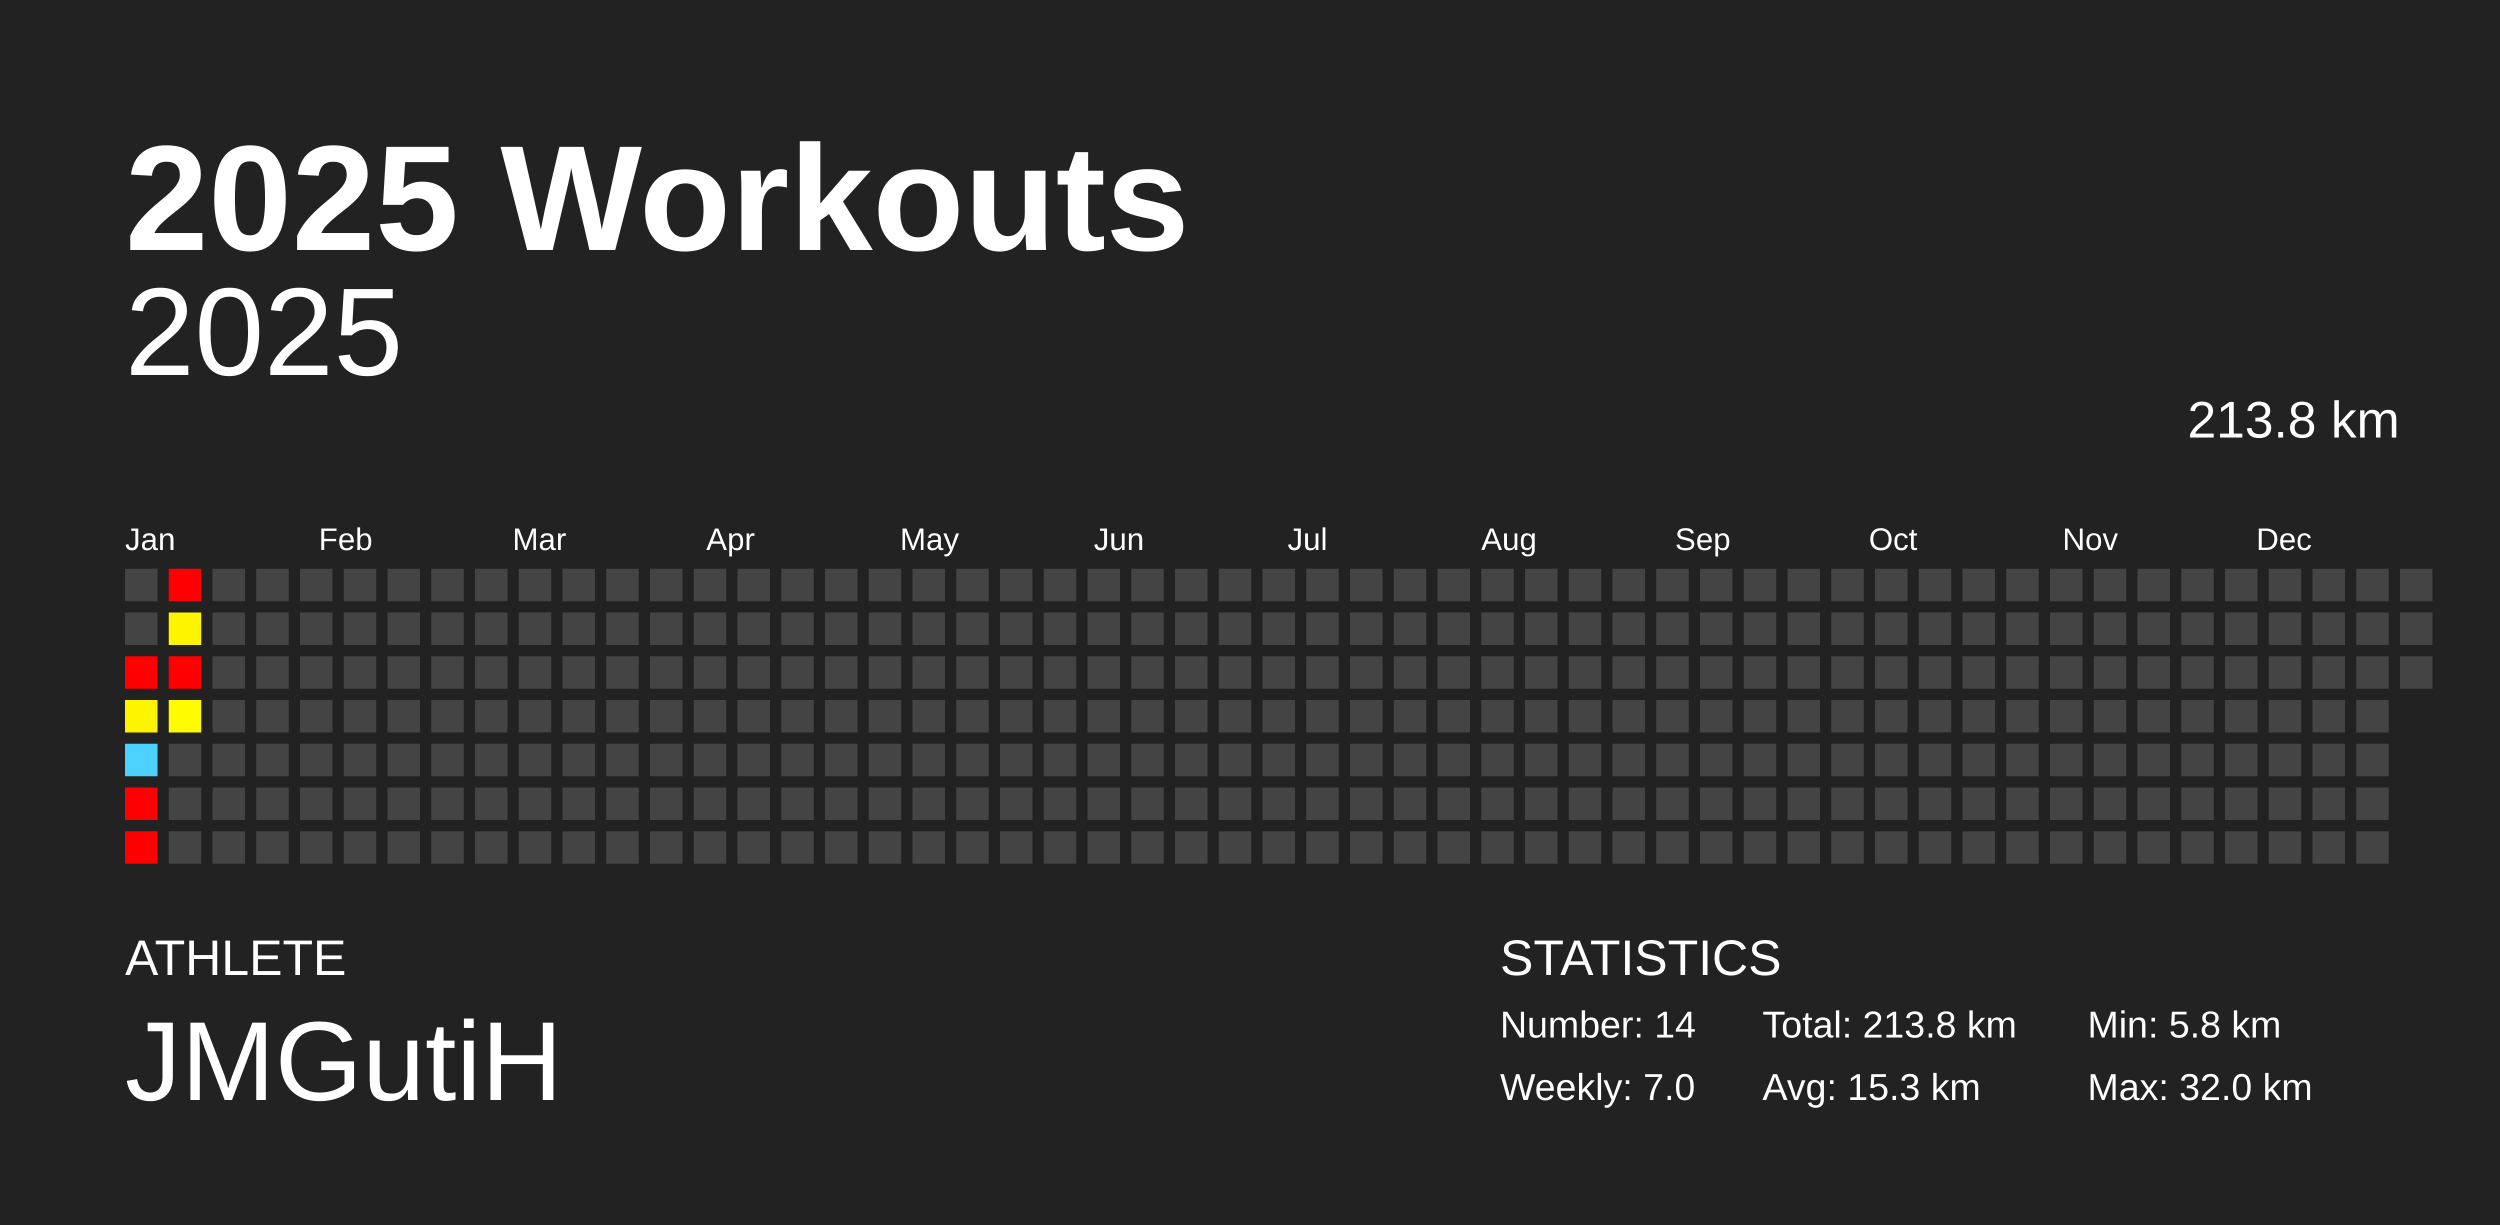
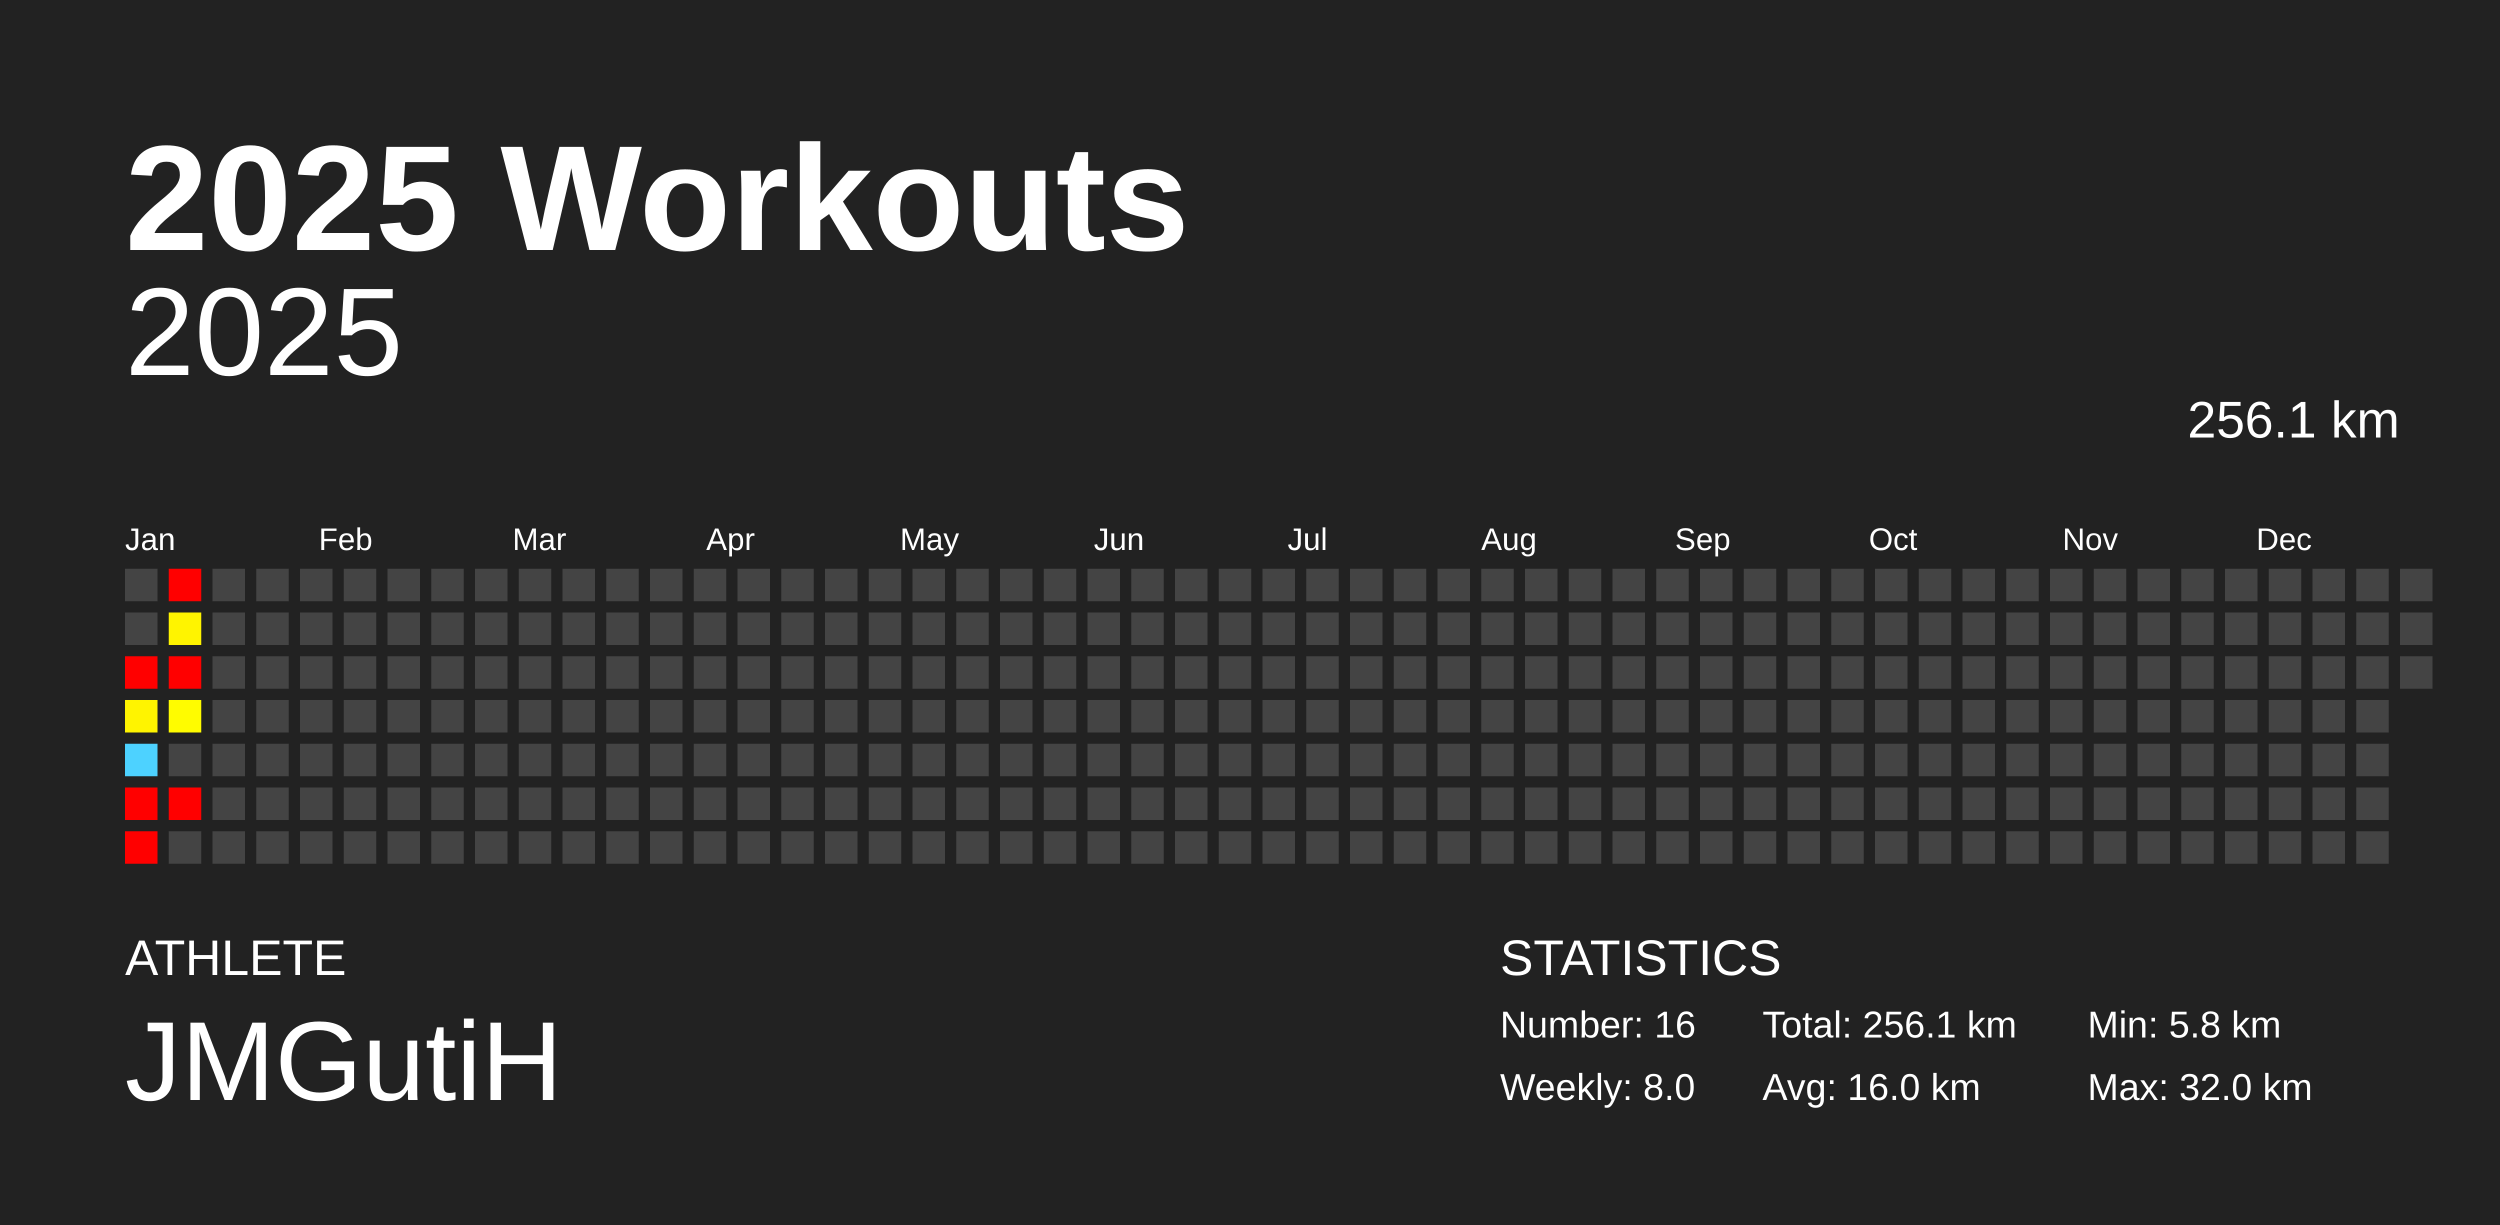
<svg xmlns="http://www.w3.org/2000/svg" baseProfile="full" height="98mm" version="1.1" viewBox="0,0,200,98" width="200mm">
  <defs />
  <rect fill="#222222" height="98" width="200" x="0" y="0" />
  <text fill="#FFFFFF" style="font-size:12px; font-family:Arial; font-weight:bold;" x="10" y="20">2025 Workouts</text>
  <text fill="#FFFFFF" style="font-size:4px; font-family:Arial" x="10" y="78">ATHLETE</text>
  <text fill="#FFFFFF" style="font-size:9px; font-family:Arial" x="10" y="88">JMGutiH</text>
  <text fill="#FFFFFF" style="font-size:4px; font-family:Arial" x="120" y="78">STATISTICS</text>
-   <text fill="#FFFFFF" style="font-size:3px; font-family:Arial" x="120" y="83">Number: 14</text>
-   <text fill="#FFFFFF" style="font-size:3px; font-family:Arial" x="120" y="88">Weekly: 7.0</text>
-   <text fill="#FFFFFF" style="font-size:3px; font-family:Arial" x="141" y="83">Total: 213.8 km</text>
-   <text fill="#FFFFFF" style="font-size:3px; font-family:Arial" x="141" y="88">Avg: 15.3 km</text>
+   <text fill="#FFFFFF" style="font-size:3px; font-family:Arial" x="120" y="83">Number: 16</text>
+   <text fill="#FFFFFF" style="font-size:3px; font-family:Arial" x="120" y="88">Weekly: 8.0</text>
+   <text fill="#FFFFFF" style="font-size:3px; font-family:Arial" x="141" y="83">Total: 256.1 km</text>
+   <text fill="#FFFFFF" style="font-size:3px; font-family:Arial" x="141" y="88">Avg: 16.0 km</text>
  <text fill="#FFFFFF" style="font-size:3px; font-family:Arial" x="167" y="83">Min: 5.8 km</text>
  <text fill="#FFFFFF" style="font-size:3px; font-family:Arial" x="167" y="88">Max: 32.0 km</text>
  <text alignment-baseline="hanging" fill="#FFFFFF" style="font-size:10.0px; font-family:Arial;" x="10" y="30">2025</text>
-   <text alignment-baseline="hanging" fill="#FFFFFF" style="font-size:4.125px; font-family:Arial;" x="175" y="35">213.8 km</text>
+   <text alignment-baseline="hanging" fill="#FFFFFF" style="font-size:4.125px; font-family:Arial;" x="175" y="35">256.1 km</text>
  <text fill="#FFFFFF" style="font-size:2.5px; font-family:Arial" x="10.0" y="44">Jan</text>
  <text fill="#FFFFFF" style="font-size:2.5px; font-family:Arial" x="25.5" y="44">Feb</text>
  <text fill="#FFFFFF" style="font-size:2.5px; font-family:Arial" x="41.0" y="44">Mar</text>
  <text fill="#FFFFFF" style="font-size:2.5px; font-family:Arial" x="56.5" y="44">Apr</text>
  <text fill="#FFFFFF" style="font-size:2.5px; font-family:Arial" x="72.0" y="44">May</text>
  <text fill="#FFFFFF" style="font-size:2.5px; font-family:Arial" x="87.5" y="44">Jun</text>
  <text fill="#FFFFFF" style="font-size:2.5px; font-family:Arial" x="103.0" y="44">Jul</text>
  <text fill="#FFFFFF" style="font-size:2.5px; font-family:Arial" x="118.5" y="44">Aug</text>
  <text fill="#FFFFFF" style="font-size:2.5px; font-family:Arial" x="134.0" y="44">Sep</text>
  <text fill="#FFFFFF" style="font-size:2.5px; font-family:Arial" x="149.5" y="44">Oct</text>
  <text fill="#FFFFFF" style="font-size:2.5px; font-family:Arial" x="165.0" y="44">Nov</text>
  <text fill="#FFFFFF" style="font-size:2.5px; font-family:Arial" x="180.5" y="44">Dec</text>
  <rect fill="#444444" height="2.6" width="2.6" x="10.0" y="45.5" />
  <rect fill="#444444" height="2.6" width="2.6" x="10.0" y="49.0" />
  <rect fill="red" height="2.6" width="2.6" x="10.0" y="52.5" />
  <rect fill="#fff400" height="2.6" width="2.6" x="10.0" y="56.0" />
  <rect fill="#4dd2ff" height="2.6" width="2.6" x="10.0" y="59.5" />
  <rect fill="red" height="2.6" width="2.6" x="10.0" y="63.0" />
  <rect fill="red" height="2.6" width="2.6" x="10.0" y="66.5" />
  <rect fill="red" height="2.6" width="2.6" x="13.5" y="45.5" />
  <rect fill="#fff400" height="2.6" width="2.6" x="13.5" y="49.0" />
  <rect fill="red" height="2.6" width="2.6" x="13.5" y="52.5" />
  <rect fill="#fffc00" height="2.6" width="2.6" x="13.5" y="56.0" />
  <rect fill="#444444" height="2.6" width="2.6" x="13.5" y="59.5" />
-   <rect fill="#444444" height="2.6" width="2.6" x="13.5" y="63.0" />
+   <rect fill="red" height="2.6" width="2.6" x="13.5" y="63.0" />
  <rect fill="#444444" height="2.6" width="2.6" x="13.5" y="66.5" />
  <rect fill="#444444" height="2.6" width="2.6" x="17.0" y="45.5" />
  <rect fill="#444444" height="2.6" width="2.6" x="17.0" y="49.0" />
  <rect fill="#444444" height="2.6" width="2.6" x="17.0" y="52.5" />
  <rect fill="#444444" height="2.6" width="2.6" x="17.0" y="56.0" />
  <rect fill="#444444" height="2.6" width="2.6" x="17.0" y="59.5" />
  <rect fill="#444444" height="2.6" width="2.6" x="17.0" y="63.0" />
  <rect fill="#444444" height="2.6" width="2.6" x="17.0" y="66.5" />
  <rect fill="#444444" height="2.6" width="2.6" x="20.5" y="45.5" />
  <rect fill="#444444" height="2.6" width="2.6" x="20.5" y="49.0" />
  <rect fill="#444444" height="2.6" width="2.6" x="20.5" y="52.5" />
  <rect fill="#444444" height="2.6" width="2.6" x="20.5" y="56.0" />
  <rect fill="#444444" height="2.6" width="2.6" x="20.5" y="59.5" />
  <rect fill="#444444" height="2.6" width="2.6" x="20.5" y="63.0" />
  <rect fill="#444444" height="2.6" width="2.6" x="20.5" y="66.5" />
  <rect fill="#444444" height="2.6" width="2.6" x="24.0" y="45.5" />
  <rect fill="#444444" height="2.6" width="2.6" x="24.0" y="49.0" />
  <rect fill="#444444" height="2.6" width="2.6" x="24.0" y="52.5" />
  <rect fill="#444444" height="2.6" width="2.6" x="24.0" y="56.0" />
  <rect fill="#444444" height="2.6" width="2.6" x="24.0" y="59.5" />
  <rect fill="#444444" height="2.6" width="2.6" x="24.0" y="63.0" />
  <rect fill="#444444" height="2.6" width="2.6" x="24.0" y="66.5" />
  <rect fill="#444444" height="2.6" width="2.6" x="27.5" y="45.5" />
  <rect fill="#444444" height="2.6" width="2.6" x="27.5" y="49.0" />
  <rect fill="#444444" height="2.6" width="2.6" x="27.5" y="52.5" />
  <rect fill="#444444" height="2.6" width="2.6" x="27.5" y="56.0" />
  <rect fill="#444444" height="2.6" width="2.6" x="27.5" y="59.5" />
  <rect fill="#444444" height="2.6" width="2.6" x="27.5" y="63.0" />
  <rect fill="#444444" height="2.6" width="2.6" x="27.5" y="66.5" />
  <rect fill="#444444" height="2.6" width="2.6" x="31.0" y="45.5" />
  <rect fill="#444444" height="2.6" width="2.6" x="31.0" y="49.0" />
  <rect fill="#444444" height="2.6" width="2.6" x="31.0" y="52.5" />
  <rect fill="#444444" height="2.6" width="2.6" x="31.0" y="56.0" />
  <rect fill="#444444" height="2.6" width="2.6" x="31.0" y="59.5" />
  <rect fill="#444444" height="2.6" width="2.6" x="31.0" y="63.0" />
  <rect fill="#444444" height="2.6" width="2.6" x="31.0" y="66.5" />
  <rect fill="#444444" height="2.6" width="2.6" x="34.5" y="45.5" />
  <rect fill="#444444" height="2.6" width="2.6" x="34.5" y="49.0" />
  <rect fill="#444444" height="2.6" width="2.6" x="34.5" y="52.5" />
  <rect fill="#444444" height="2.6" width="2.6" x="34.5" y="56.0" />
  <rect fill="#444444" height="2.6" width="2.6" x="34.5" y="59.5" />
  <rect fill="#444444" height="2.6" width="2.6" x="34.5" y="63.0" />
  <rect fill="#444444" height="2.6" width="2.6" x="34.5" y="66.5" />
  <rect fill="#444444" height="2.6" width="2.6" x="38.0" y="45.5" />
  <rect fill="#444444" height="2.6" width="2.6" x="38.0" y="49.0" />
  <rect fill="#444444" height="2.6" width="2.6" x="38.0" y="52.5" />
  <rect fill="#444444" height="2.6" width="2.6" x="38.0" y="56.0" />
  <rect fill="#444444" height="2.6" width="2.6" x="38.0" y="59.5" />
  <rect fill="#444444" height="2.6" width="2.6" x="38.0" y="63.0" />
  <rect fill="#444444" height="2.6" width="2.6" x="38.0" y="66.5" />
  <rect fill="#444444" height="2.6" width="2.6" x="41.5" y="45.5" />
  <rect fill="#444444" height="2.6" width="2.6" x="41.5" y="49.0" />
  <rect fill="#444444" height="2.6" width="2.6" x="41.5" y="52.5" />
  <rect fill="#444444" height="2.6" width="2.6" x="41.5" y="56.0" />
  <rect fill="#444444" height="2.6" width="2.6" x="41.5" y="59.5" />
  <rect fill="#444444" height="2.6" width="2.6" x="41.5" y="63.0" />
  <rect fill="#444444" height="2.6" width="2.6" x="41.5" y="66.5" />
  <rect fill="#444444" height="2.6" width="2.6" x="45.0" y="45.5" />
  <rect fill="#444444" height="2.6" width="2.6" x="45.0" y="49.0" />
  <rect fill="#444444" height="2.6" width="2.6" x="45.0" y="52.5" />
  <rect fill="#444444" height="2.6" width="2.6" x="45.0" y="56.0" />
  <rect fill="#444444" height="2.6" width="2.6" x="45.0" y="59.5" />
  <rect fill="#444444" height="2.6" width="2.6" x="45.0" y="63.0" />
  <rect fill="#444444" height="2.6" width="2.6" x="45.0" y="66.5" />
  <rect fill="#444444" height="2.6" width="2.6" x="48.5" y="45.5" />
  <rect fill="#444444" height="2.6" width="2.6" x="48.5" y="49.0" />
  <rect fill="#444444" height="2.6" width="2.6" x="48.5" y="52.5" />
  <rect fill="#444444" height="2.6" width="2.6" x="48.5" y="56.0" />
  <rect fill="#444444" height="2.6" width="2.6" x="48.5" y="59.5" />
  <rect fill="#444444" height="2.6" width="2.6" x="48.5" y="63.0" />
  <rect fill="#444444" height="2.6" width="2.6" x="48.5" y="66.5" />
  <rect fill="#444444" height="2.6" width="2.6" x="52.0" y="45.5" />
  <rect fill="#444444" height="2.6" width="2.6" x="52.0" y="49.0" />
  <rect fill="#444444" height="2.6" width="2.6" x="52.0" y="52.5" />
  <rect fill="#444444" height="2.6" width="2.6" x="52.0" y="56.0" />
  <rect fill="#444444" height="2.6" width="2.6" x="52.0" y="59.5" />
  <rect fill="#444444" height="2.6" width="2.6" x="52.0" y="63.0" />
  <rect fill="#444444" height="2.6" width="2.6" x="52.0" y="66.5" />
  <rect fill="#444444" height="2.6" width="2.6" x="55.5" y="45.5" />
  <rect fill="#444444" height="2.6" width="2.6" x="55.5" y="49.0" />
  <rect fill="#444444" height="2.6" width="2.6" x="55.5" y="52.5" />
  <rect fill="#444444" height="2.6" width="2.6" x="55.5" y="56.0" />
  <rect fill="#444444" height="2.6" width="2.6" x="55.5" y="59.5" />
  <rect fill="#444444" height="2.6" width="2.6" x="55.5" y="63.0" />
  <rect fill="#444444" height="2.6" width="2.6" x="55.5" y="66.5" />
  <rect fill="#444444" height="2.6" width="2.6" x="59.0" y="45.5" />
  <rect fill="#444444" height="2.6" width="2.6" x="59.0" y="49.0" />
  <rect fill="#444444" height="2.6" width="2.6" x="59.0" y="52.5" />
  <rect fill="#444444" height="2.6" width="2.6" x="59.0" y="56.0" />
  <rect fill="#444444" height="2.6" width="2.6" x="59.0" y="59.5" />
  <rect fill="#444444" height="2.6" width="2.6" x="59.0" y="63.0" />
  <rect fill="#444444" height="2.6" width="2.6" x="59.0" y="66.5" />
  <rect fill="#444444" height="2.6" width="2.6" x="62.5" y="45.5" />
  <rect fill="#444444" height="2.6" width="2.6" x="62.5" y="49.0" />
  <rect fill="#444444" height="2.6" width="2.6" x="62.5" y="52.5" />
  <rect fill="#444444" height="2.6" width="2.6" x="62.5" y="56.0" />
  <rect fill="#444444" height="2.6" width="2.6" x="62.5" y="59.5" />
  <rect fill="#444444" height="2.6" width="2.6" x="62.5" y="63.0" />
  <rect fill="#444444" height="2.6" width="2.6" x="62.5" y="66.5" />
  <rect fill="#444444" height="2.6" width="2.6" x="66.0" y="45.5" />
  <rect fill="#444444" height="2.6" width="2.6" x="66.0" y="49.0" />
  <rect fill="#444444" height="2.6" width="2.6" x="66.0" y="52.5" />
  <rect fill="#444444" height="2.6" width="2.6" x="66.0" y="56.0" />
  <rect fill="#444444" height="2.6" width="2.6" x="66.0" y="59.5" />
  <rect fill="#444444" height="2.6" width="2.6" x="66.0" y="63.0" />
  <rect fill="#444444" height="2.6" width="2.6" x="66.0" y="66.5" />
  <rect fill="#444444" height="2.6" width="2.6" x="69.5" y="45.5" />
  <rect fill="#444444" height="2.6" width="2.6" x="69.5" y="49.0" />
  <rect fill="#444444" height="2.6" width="2.6" x="69.5" y="52.5" />
  <rect fill="#444444" height="2.6" width="2.6" x="69.5" y="56.0" />
  <rect fill="#444444" height="2.6" width="2.6" x="69.5" y="59.5" />
  <rect fill="#444444" height="2.6" width="2.6" x="69.5" y="63.0" />
  <rect fill="#444444" height="2.6" width="2.6" x="69.5" y="66.5" />
  <rect fill="#444444" height="2.6" width="2.6" x="73.0" y="45.5" />
  <rect fill="#444444" height="2.6" width="2.6" x="73.0" y="49.0" />
  <rect fill="#444444" height="2.6" width="2.6" x="73.0" y="52.5" />
  <rect fill="#444444" height="2.6" width="2.6" x="73.0" y="56.0" />
  <rect fill="#444444" height="2.6" width="2.6" x="73.0" y="59.5" />
  <rect fill="#444444" height="2.6" width="2.6" x="73.0" y="63.0" />
  <rect fill="#444444" height="2.6" width="2.6" x="73.0" y="66.5" />
  <rect fill="#444444" height="2.6" width="2.6" x="76.5" y="45.5" />
  <rect fill="#444444" height="2.6" width="2.6" x="76.5" y="49.0" />
  <rect fill="#444444" height="2.6" width="2.6" x="76.5" y="52.5" />
  <rect fill="#444444" height="2.6" width="2.6" x="76.5" y="56.0" />
  <rect fill="#444444" height="2.6" width="2.6" x="76.5" y="59.5" />
  <rect fill="#444444" height="2.6" width="2.6" x="76.5" y="63.0" />
  <rect fill="#444444" height="2.6" width="2.6" x="76.5" y="66.5" />
  <rect fill="#444444" height="2.6" width="2.6" x="80.0" y="45.5" />
  <rect fill="#444444" height="2.6" width="2.6" x="80.0" y="49.0" />
  <rect fill="#444444" height="2.6" width="2.6" x="80.0" y="52.5" />
  <rect fill="#444444" height="2.6" width="2.6" x="80.0" y="56.0" />
  <rect fill="#444444" height="2.6" width="2.6" x="80.0" y="59.5" />
  <rect fill="#444444" height="2.6" width="2.6" x="80.0" y="63.0" />
  <rect fill="#444444" height="2.6" width="2.6" x="80.0" y="66.5" />
  <rect fill="#444444" height="2.6" width="2.6" x="83.5" y="45.5" />
  <rect fill="#444444" height="2.6" width="2.6" x="83.5" y="49.0" />
  <rect fill="#444444" height="2.6" width="2.6" x="83.5" y="52.5" />
  <rect fill="#444444" height="2.6" width="2.6" x="83.5" y="56.0" />
  <rect fill="#444444" height="2.6" width="2.6" x="83.5" y="59.5" />
  <rect fill="#444444" height="2.6" width="2.6" x="83.5" y="63.0" />
  <rect fill="#444444" height="2.6" width="2.6" x="83.5" y="66.5" />
  <rect fill="#444444" height="2.6" width="2.6" x="87.0" y="45.5" />
  <rect fill="#444444" height="2.6" width="2.6" x="87.0" y="49.0" />
  <rect fill="#444444" height="2.6" width="2.6" x="87.0" y="52.5" />
  <rect fill="#444444" height="2.6" width="2.6" x="87.0" y="56.0" />
  <rect fill="#444444" height="2.6" width="2.6" x="87.0" y="59.5" />
  <rect fill="#444444" height="2.6" width="2.6" x="87.0" y="63.0" />
  <rect fill="#444444" height="2.6" width="2.6" x="87.0" y="66.5" />
  <rect fill="#444444" height="2.6" width="2.6" x="90.5" y="45.5" />
  <rect fill="#444444" height="2.6" width="2.6" x="90.5" y="49.0" />
  <rect fill="#444444" height="2.6" width="2.6" x="90.5" y="52.5" />
  <rect fill="#444444" height="2.6" width="2.6" x="90.5" y="56.0" />
  <rect fill="#444444" height="2.6" width="2.6" x="90.5" y="59.5" />
  <rect fill="#444444" height="2.6" width="2.6" x="90.5" y="63.0" />
  <rect fill="#444444" height="2.6" width="2.6" x="90.5" y="66.5" />
  <rect fill="#444444" height="2.6" width="2.6" x="94.0" y="45.5" />
  <rect fill="#444444" height="2.6" width="2.6" x="94.0" y="49.0" />
  <rect fill="#444444" height="2.6" width="2.6" x="94.0" y="52.5" />
  <rect fill="#444444" height="2.6" width="2.6" x="94.0" y="56.0" />
  <rect fill="#444444" height="2.6" width="2.6" x="94.0" y="59.5" />
  <rect fill="#444444" height="2.6" width="2.6" x="94.0" y="63.0" />
  <rect fill="#444444" height="2.6" width="2.6" x="94.0" y="66.5" />
  <rect fill="#444444" height="2.6" width="2.6" x="97.5" y="45.5" />
  <rect fill="#444444" height="2.6" width="2.6" x="97.5" y="49.0" />
  <rect fill="#444444" height="2.6" width="2.6" x="97.5" y="52.5" />
  <rect fill="#444444" height="2.6" width="2.6" x="97.5" y="56.0" />
  <rect fill="#444444" height="2.6" width="2.6" x="97.5" y="59.5" />
  <rect fill="#444444" height="2.6" width="2.6" x="97.5" y="63.0" />
  <rect fill="#444444" height="2.6" width="2.6" x="97.5" y="66.5" />
  <rect fill="#444444" height="2.6" width="2.6" x="101.0" y="45.5" />
  <rect fill="#444444" height="2.6" width="2.6" x="101.0" y="49.0" />
  <rect fill="#444444" height="2.6" width="2.6" x="101.0" y="52.5" />
  <rect fill="#444444" height="2.6" width="2.6" x="101.0" y="56.0" />
  <rect fill="#444444" height="2.6" width="2.6" x="101.0" y="59.5" />
  <rect fill="#444444" height="2.6" width="2.6" x="101.0" y="63.0" />
  <rect fill="#444444" height="2.6" width="2.6" x="101.0" y="66.5" />
  <rect fill="#444444" height="2.6" width="2.6" x="104.5" y="45.5" />
  <rect fill="#444444" height="2.6" width="2.6" x="104.5" y="49.0" />
  <rect fill="#444444" height="2.6" width="2.6" x="104.5" y="52.5" />
  <rect fill="#444444" height="2.6" width="2.6" x="104.5" y="56.0" />
  <rect fill="#444444" height="2.6" width="2.6" x="104.5" y="59.5" />
  <rect fill="#444444" height="2.6" width="2.6" x="104.5" y="63.0" />
  <rect fill="#444444" height="2.6" width="2.6" x="104.5" y="66.5" />
  <rect fill="#444444" height="2.6" width="2.6" x="108.0" y="45.5" />
  <rect fill="#444444" height="2.6" width="2.6" x="108.0" y="49.0" />
  <rect fill="#444444" height="2.6" width="2.6" x="108.0" y="52.5" />
  <rect fill="#444444" height="2.6" width="2.6" x="108.0" y="56.0" />
  <rect fill="#444444" height="2.6" width="2.6" x="108.0" y="59.5" />
  <rect fill="#444444" height="2.6" width="2.6" x="108.0" y="63.0" />
  <rect fill="#444444" height="2.6" width="2.6" x="108.0" y="66.5" />
  <rect fill="#444444" height="2.6" width="2.6" x="111.5" y="45.5" />
  <rect fill="#444444" height="2.6" width="2.6" x="111.5" y="49.0" />
  <rect fill="#444444" height="2.6" width="2.6" x="111.5" y="52.5" />
  <rect fill="#444444" height="2.6" width="2.6" x="111.5" y="56.0" />
  <rect fill="#444444" height="2.6" width="2.6" x="111.5" y="59.5" />
  <rect fill="#444444" height="2.6" width="2.6" x="111.5" y="63.0" />
  <rect fill="#444444" height="2.6" width="2.6" x="111.5" y="66.5" />
  <rect fill="#444444" height="2.6" width="2.6" x="115.0" y="45.5" />
  <rect fill="#444444" height="2.6" width="2.6" x="115.0" y="49.0" />
  <rect fill="#444444" height="2.6" width="2.6" x="115.0" y="52.5" />
  <rect fill="#444444" height="2.6" width="2.6" x="115.0" y="56.0" />
  <rect fill="#444444" height="2.6" width="2.6" x="115.0" y="59.5" />
  <rect fill="#444444" height="2.6" width="2.6" x="115.0" y="63.0" />
  <rect fill="#444444" height="2.6" width="2.6" x="115.0" y="66.5" />
  <rect fill="#444444" height="2.6" width="2.6" x="118.5" y="45.5" />
  <rect fill="#444444" height="2.6" width="2.6" x="118.5" y="49.0" />
  <rect fill="#444444" height="2.6" width="2.6" x="118.5" y="52.5" />
  <rect fill="#444444" height="2.6" width="2.6" x="118.5" y="56.0" />
  <rect fill="#444444" height="2.6" width="2.6" x="118.5" y="59.5" />
  <rect fill="#444444" height="2.6" width="2.6" x="118.5" y="63.0" />
  <rect fill="#444444" height="2.6" width="2.6" x="118.5" y="66.5" />
  <rect fill="#444444" height="2.6" width="2.6" x="122.0" y="45.5" />
  <rect fill="#444444" height="2.6" width="2.6" x="122.0" y="49.0" />
  <rect fill="#444444" height="2.6" width="2.6" x="122.0" y="52.5" />
  <rect fill="#444444" height="2.6" width="2.6" x="122.0" y="56.0" />
  <rect fill="#444444" height="2.6" width="2.6" x="122.0" y="59.5" />
  <rect fill="#444444" height="2.6" width="2.6" x="122.0" y="63.0" />
  <rect fill="#444444" height="2.6" width="2.6" x="122.0" y="66.5" />
  <rect fill="#444444" height="2.6" width="2.6" x="125.5" y="45.5" />
  <rect fill="#444444" height="2.6" width="2.6" x="125.5" y="49.0" />
  <rect fill="#444444" height="2.6" width="2.6" x="125.5" y="52.5" />
  <rect fill="#444444" height="2.6" width="2.6" x="125.5" y="56.0" />
  <rect fill="#444444" height="2.6" width="2.6" x="125.5" y="59.5" />
  <rect fill="#444444" height="2.6" width="2.6" x="125.5" y="63.0" />
  <rect fill="#444444" height="2.6" width="2.6" x="125.5" y="66.5" />
  <rect fill="#444444" height="2.6" width="2.6" x="129.0" y="45.5" />
  <rect fill="#444444" height="2.6" width="2.6" x="129.0" y="49.0" />
  <rect fill="#444444" height="2.6" width="2.6" x="129.0" y="52.5" />
  <rect fill="#444444" height="2.6" width="2.6" x="129.0" y="56.0" />
  <rect fill="#444444" height="2.6" width="2.6" x="129.0" y="59.5" />
  <rect fill="#444444" height="2.6" width="2.6" x="129.0" y="63.0" />
  <rect fill="#444444" height="2.6" width="2.6" x="129.0" y="66.5" />
  <rect fill="#444444" height="2.6" width="2.6" x="132.5" y="45.5" />
  <rect fill="#444444" height="2.6" width="2.6" x="132.5" y="49.0" />
  <rect fill="#444444" height="2.6" width="2.6" x="132.5" y="52.5" />
  <rect fill="#444444" height="2.6" width="2.6" x="132.5" y="56.0" />
  <rect fill="#444444" height="2.6" width="2.6" x="132.5" y="59.5" />
  <rect fill="#444444" height="2.6" width="2.6" x="132.5" y="63.0" />
  <rect fill="#444444" height="2.6" width="2.6" x="132.5" y="66.5" />
  <rect fill="#444444" height="2.6" width="2.6" x="136.0" y="45.5" />
  <rect fill="#444444" height="2.6" width="2.6" x="136.0" y="49.0" />
  <rect fill="#444444" height="2.6" width="2.6" x="136.0" y="52.5" />
  <rect fill="#444444" height="2.6" width="2.6" x="136.0" y="56.0" />
  <rect fill="#444444" height="2.6" width="2.6" x="136.0" y="59.5" />
  <rect fill="#444444" height="2.6" width="2.6" x="136.0" y="63.0" />
  <rect fill="#444444" height="2.6" width="2.6" x="136.0" y="66.5" />
  <rect fill="#444444" height="2.6" width="2.6" x="139.5" y="45.5" />
  <rect fill="#444444" height="2.6" width="2.6" x="139.5" y="49.0" />
  <rect fill="#444444" height="2.6" width="2.6" x="139.5" y="52.5" />
  <rect fill="#444444" height="2.6" width="2.6" x="139.5" y="56.0" />
  <rect fill="#444444" height="2.6" width="2.6" x="139.5" y="59.5" />
  <rect fill="#444444" height="2.6" width="2.6" x="139.5" y="63.0" />
  <rect fill="#444444" height="2.6" width="2.6" x="139.5" y="66.5" />
  <rect fill="#444444" height="2.6" width="2.6" x="143.0" y="45.5" />
  <rect fill="#444444" height="2.6" width="2.6" x="143.0" y="49.0" />
  <rect fill="#444444" height="2.6" width="2.6" x="143.0" y="52.5" />
  <rect fill="#444444" height="2.6" width="2.6" x="143.0" y="56.0" />
  <rect fill="#444444" height="2.6" width="2.6" x="143.0" y="59.5" />
  <rect fill="#444444" height="2.6" width="2.6" x="143.0" y="63.0" />
  <rect fill="#444444" height="2.6" width="2.6" x="143.0" y="66.5" />
  <rect fill="#444444" height="2.6" width="2.6" x="146.5" y="45.5" />
  <rect fill="#444444" height="2.6" width="2.6" x="146.5" y="49.0" />
  <rect fill="#444444" height="2.6" width="2.6" x="146.5" y="52.5" />
  <rect fill="#444444" height="2.6" width="2.6" x="146.5" y="56.0" />
  <rect fill="#444444" height="2.6" width="2.6" x="146.5" y="59.5" />
  <rect fill="#444444" height="2.6" width="2.6" x="146.5" y="63.0" />
  <rect fill="#444444" height="2.6" width="2.6" x="146.5" y="66.5" />
  <rect fill="#444444" height="2.6" width="2.6" x="150.0" y="45.5" />
  <rect fill="#444444" height="2.6" width="2.6" x="150.0" y="49.0" />
  <rect fill="#444444" height="2.6" width="2.6" x="150.0" y="52.5" />
  <rect fill="#444444" height="2.6" width="2.6" x="150.0" y="56.0" />
  <rect fill="#444444" height="2.6" width="2.6" x="150.0" y="59.5" />
  <rect fill="#444444" height="2.6" width="2.6" x="150.0" y="63.0" />
  <rect fill="#444444" height="2.6" width="2.6" x="150.0" y="66.5" />
  <rect fill="#444444" height="2.6" width="2.6" x="153.5" y="45.5" />
  <rect fill="#444444" height="2.6" width="2.6" x="153.5" y="49.0" />
  <rect fill="#444444" height="2.6" width="2.6" x="153.5" y="52.5" />
  <rect fill="#444444" height="2.6" width="2.6" x="153.5" y="56.0" />
  <rect fill="#444444" height="2.6" width="2.6" x="153.5" y="59.5" />
  <rect fill="#444444" height="2.6" width="2.6" x="153.5" y="63.0" />
  <rect fill="#444444" height="2.6" width="2.6" x="153.5" y="66.5" />
  <rect fill="#444444" height="2.6" width="2.6" x="157.0" y="45.5" />
  <rect fill="#444444" height="2.6" width="2.6" x="157.0" y="49.0" />
  <rect fill="#444444" height="2.6" width="2.6" x="157.0" y="52.5" />
  <rect fill="#444444" height="2.6" width="2.6" x="157.0" y="56.0" />
  <rect fill="#444444" height="2.6" width="2.6" x="157.0" y="59.5" />
  <rect fill="#444444" height="2.6" width="2.6" x="157.0" y="63.0" />
  <rect fill="#444444" height="2.6" width="2.6" x="157.0" y="66.5" />
  <rect fill="#444444" height="2.6" width="2.6" x="160.5" y="45.5" />
  <rect fill="#444444" height="2.6" width="2.6" x="160.5" y="49.0" />
  <rect fill="#444444" height="2.6" width="2.6" x="160.5" y="52.5" />
  <rect fill="#444444" height="2.6" width="2.6" x="160.5" y="56.0" />
  <rect fill="#444444" height="2.6" width="2.6" x="160.5" y="59.5" />
  <rect fill="#444444" height="2.6" width="2.6" x="160.5" y="63.0" />
  <rect fill="#444444" height="2.6" width="2.6" x="160.5" y="66.5" />
  <rect fill="#444444" height="2.6" width="2.6" x="164.0" y="45.5" />
  <rect fill="#444444" height="2.6" width="2.6" x="164.0" y="49.0" />
  <rect fill="#444444" height="2.6" width="2.6" x="164.0" y="52.5" />
  <rect fill="#444444" height="2.6" width="2.6" x="164.0" y="56.0" />
  <rect fill="#444444" height="2.6" width="2.6" x="164.0" y="59.5" />
  <rect fill="#444444" height="2.6" width="2.6" x="164.0" y="63.0" />
  <rect fill="#444444" height="2.6" width="2.6" x="164.0" y="66.5" />
  <rect fill="#444444" height="2.6" width="2.6" x="167.5" y="45.5" />
  <rect fill="#444444" height="2.6" width="2.6" x="167.5" y="49.0" />
  <rect fill="#444444" height="2.6" width="2.6" x="167.5" y="52.5" />
  <rect fill="#444444" height="2.6" width="2.6" x="167.5" y="56.0" />
  <rect fill="#444444" height="2.6" width="2.6" x="167.5" y="59.5" />
  <rect fill="#444444" height="2.6" width="2.6" x="167.5" y="63.0" />
  <rect fill="#444444" height="2.6" width="2.6" x="167.5" y="66.5" />
  <rect fill="#444444" height="2.6" width="2.6" x="171.0" y="45.5" />
  <rect fill="#444444" height="2.6" width="2.6" x="171.0" y="49.0" />
  <rect fill="#444444" height="2.6" width="2.6" x="171.0" y="52.5" />
  <rect fill="#444444" height="2.6" width="2.6" x="171.0" y="56.0" />
  <rect fill="#444444" height="2.6" width="2.6" x="171.0" y="59.5" />
  <rect fill="#444444" height="2.6" width="2.6" x="171.0" y="63.0" />
  <rect fill="#444444" height="2.6" width="2.6" x="171.0" y="66.5" />
  <rect fill="#444444" height="2.6" width="2.6" x="174.5" y="45.5" />
  <rect fill="#444444" height="2.6" width="2.6" x="174.5" y="49.0" />
  <rect fill="#444444" height="2.6" width="2.6" x="174.5" y="52.5" />
  <rect fill="#444444" height="2.6" width="2.6" x="174.5" y="56.0" />
  <rect fill="#444444" height="2.6" width="2.6" x="174.5" y="59.5" />
  <rect fill="#444444" height="2.6" width="2.6" x="174.5" y="63.0" />
  <rect fill="#444444" height="2.6" width="2.6" x="174.5" y="66.5" />
  <rect fill="#444444" height="2.6" width="2.6" x="178.0" y="45.5" />
  <rect fill="#444444" height="2.6" width="2.6" x="178.0" y="49.0" />
  <rect fill="#444444" height="2.6" width="2.6" x="178.0" y="52.5" />
  <rect fill="#444444" height="2.6" width="2.6" x="178.0" y="56.0" />
  <rect fill="#444444" height="2.6" width="2.6" x="178.0" y="59.5" />
  <rect fill="#444444" height="2.6" width="2.6" x="178.0" y="63.0" />
  <rect fill="#444444" height="2.6" width="2.6" x="178.0" y="66.5" />
  <rect fill="#444444" height="2.6" width="2.6" x="181.5" y="45.5" />
  <rect fill="#444444" height="2.6" width="2.6" x="181.5" y="49.0" />
  <rect fill="#444444" height="2.6" width="2.6" x="181.5" y="52.5" />
  <rect fill="#444444" height="2.6" width="2.6" x="181.5" y="56.0" />
  <rect fill="#444444" height="2.6" width="2.6" x="181.5" y="59.5" />
  <rect fill="#444444" height="2.6" width="2.6" x="181.5" y="63.0" />
  <rect fill="#444444" height="2.6" width="2.6" x="181.5" y="66.5" />
  <rect fill="#444444" height="2.6" width="2.6" x="185.0" y="45.5" />
  <rect fill="#444444" height="2.6" width="2.6" x="185.0" y="49.0" />
  <rect fill="#444444" height="2.6" width="2.6" x="185.0" y="52.5" />
  <rect fill="#444444" height="2.6" width="2.6" x="185.0" y="56.0" />
  <rect fill="#444444" height="2.6" width="2.6" x="185.0" y="59.5" />
  <rect fill="#444444" height="2.6" width="2.6" x="185.0" y="63.0" />
  <rect fill="#444444" height="2.6" width="2.6" x="185.0" y="66.5" />
  <rect fill="#444444" height="2.6" width="2.6" x="188.5" y="45.5" />
  <rect fill="#444444" height="2.6" width="2.6" x="188.5" y="49.0" />
  <rect fill="#444444" height="2.6" width="2.6" x="188.5" y="52.5" />
  <rect fill="#444444" height="2.6" width="2.6" x="188.5" y="56.0" />
  <rect fill="#444444" height="2.6" width="2.6" x="188.5" y="59.5" />
  <rect fill="#444444" height="2.6" width="2.6" x="188.5" y="63.0" />
  <rect fill="#444444" height="2.6" width="2.6" x="188.5" y="66.5" />
  <rect fill="#444444" height="2.6" width="2.6" x="192.0" y="45.5" />
  <rect fill="#444444" height="2.6" width="2.6" x="192.0" y="49.0" />
  <rect fill="#444444" height="2.6" width="2.6" x="192.0" y="52.5" />
</svg>
